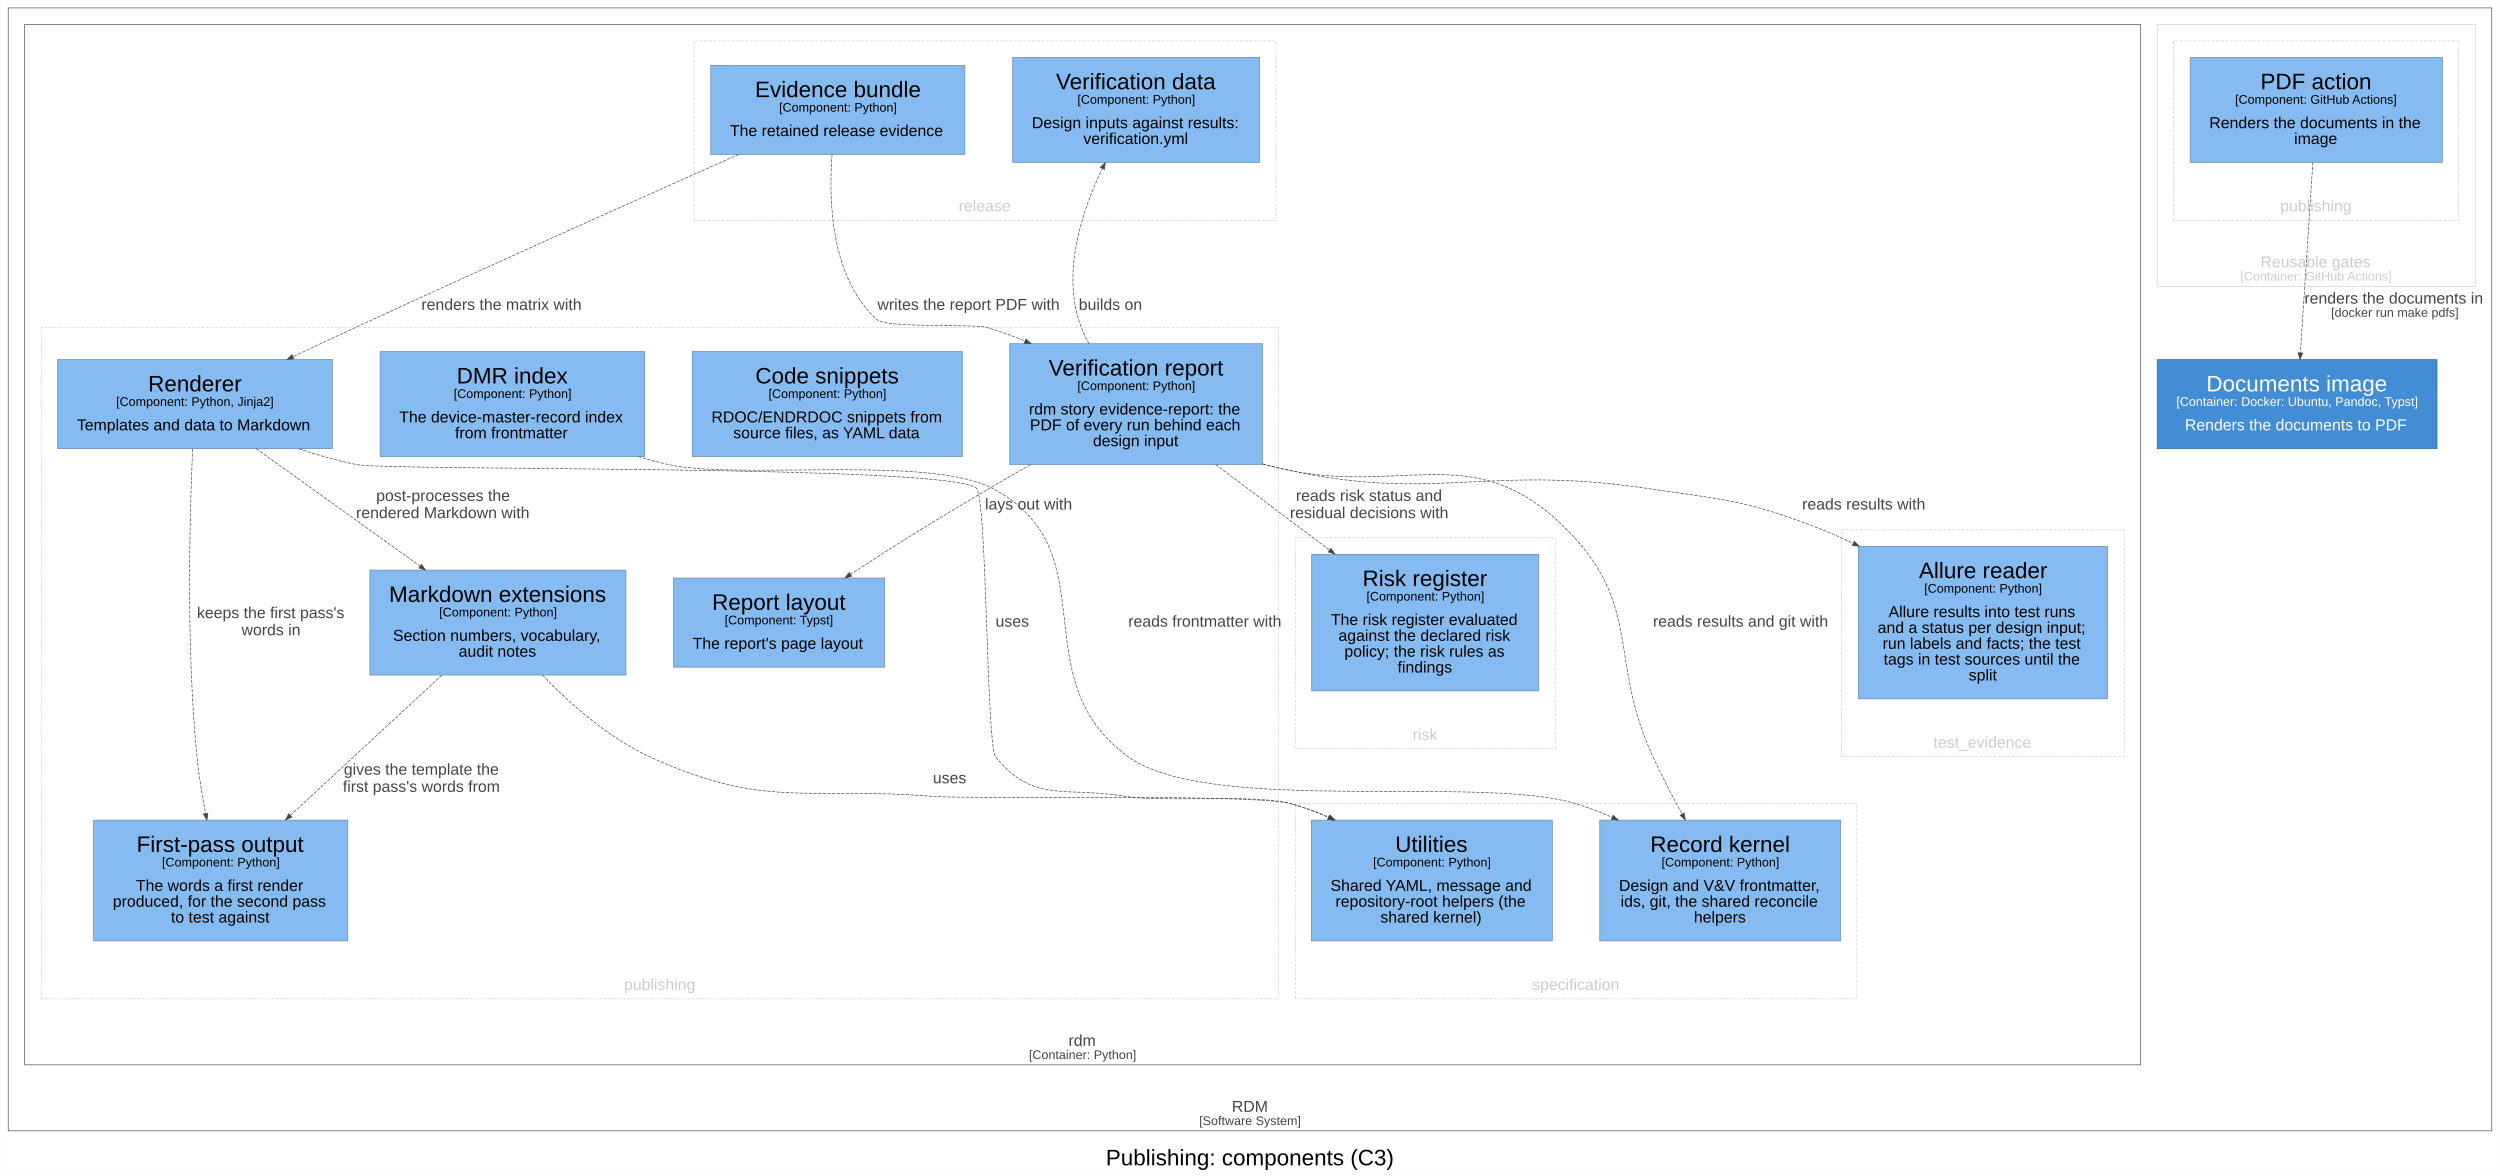
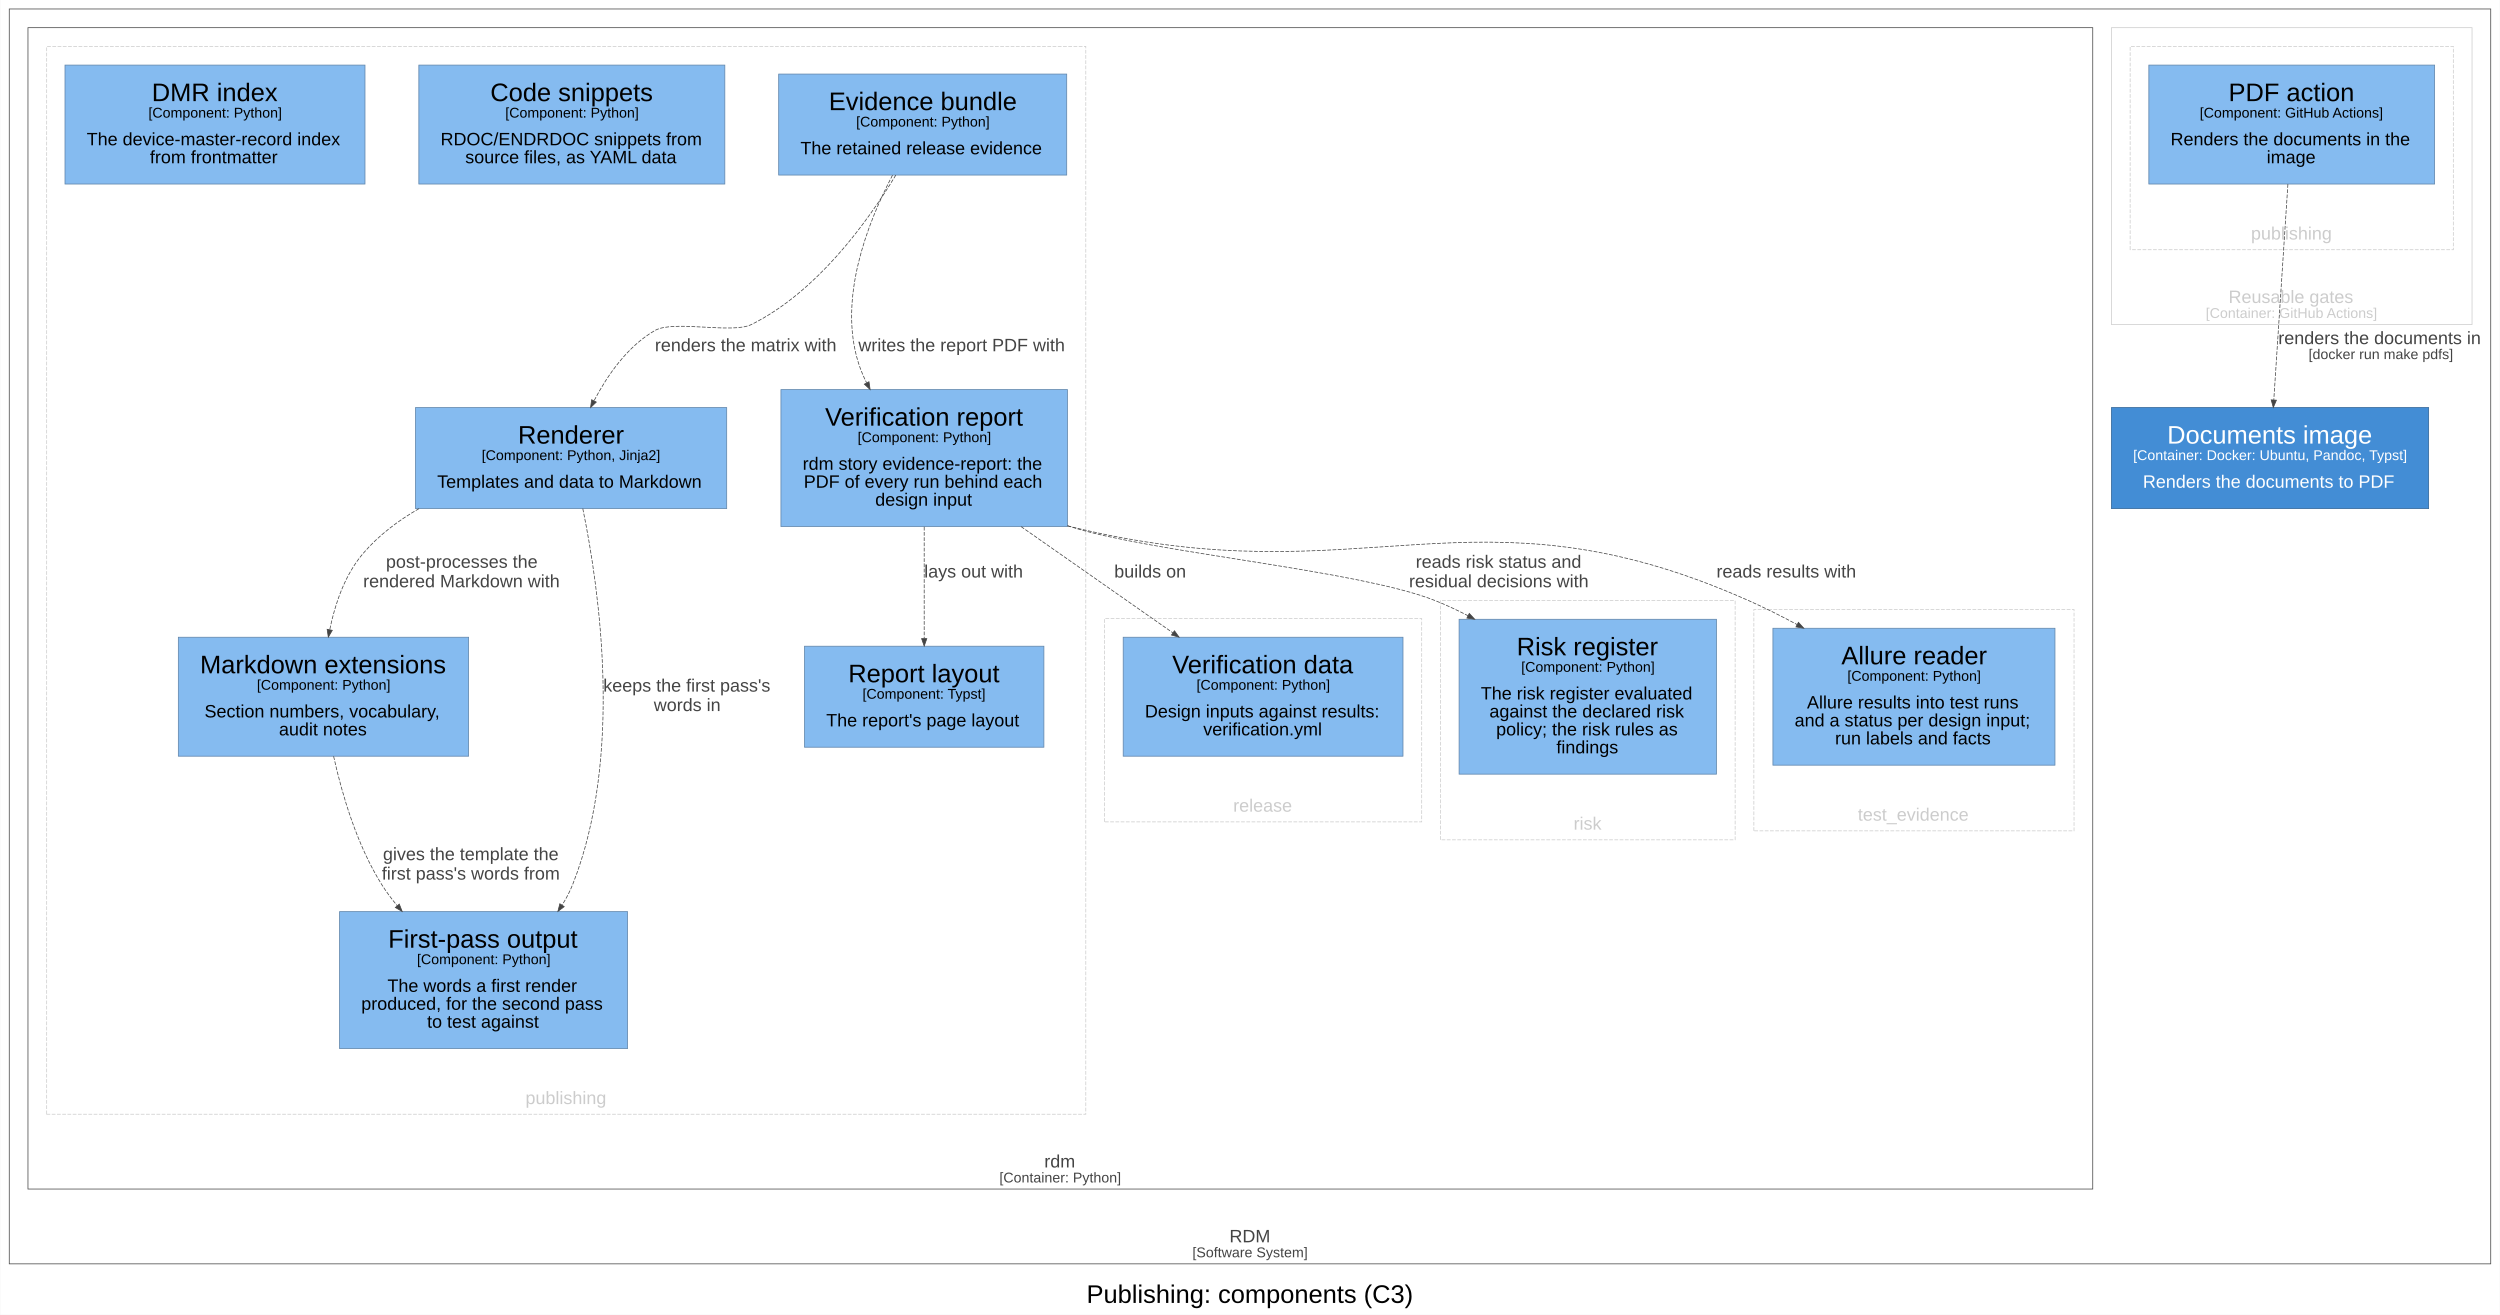
- <svg xmlns="http://www.w3.org/2000/svg" width="3787pt" height="1781pt" viewBox="0.00 0.00 3787.00 1781.40">
-   <g id="graph0" class="graph" transform="scale(1 1) rotate(0) translate(4 1777.4)">
-     <polygon fill="white" stroke="transparent" points="-4,4 -4,-1777.4 3783,-1777.4 3783,4 -4,4" />
-     <text text-anchor="start" x="1671" y="-11.8" font-family="Arial" font-size="34.00">Publishing: components (C3)</text>
+ <svg xmlns="http://www.w3.org/2000/svg" width="3341pt" height="1757pt" viewBox="0.00 0.00 3341.00 1757.40">
+   <g id="graph0" class="graph" transform="scale(1 1) rotate(0) translate(4 1753.4)">
+     <polygon fill="white" stroke="transparent" points="-4,4 -4,-1753.4 3337,-1753.4 3337,4 -4,4" />
+     <text text-anchor="start" x="1448" y="-11.8" font-family="Arial" font-size="34.00">Publishing: components (C3)</text>
    <g id="clust1" class="cluster">
-       <polygon fill="none" stroke="#444444" points="8,-64 8,-1765.4 3771,-1765.4 3771,-64 8,-64" />
-       <text text-anchor="start" x="1862" y="-92.8" font-family="Arial" font-size="24.00" fill="#444444">RDM</text>
-       <text text-anchor="start" x="1812.5" y="-72.8" font-family="Arial" font-size="19.00" fill="#444444">[Software System]</text>
+       <polygon fill="none" stroke="#444444" points="8,-64 8,-1741.4 3325,-1741.4 3325,-64 8,-64" />
+       <text text-anchor="start" x="1639" y="-92.8" font-family="Arial" font-size="24.00" fill="#444444">RDM</text>
+       <text text-anchor="start" x="1589.5" y="-72.8" font-family="Arial" font-size="19.00" fill="#444444">[Software System]</text>
    </g>
    <g id="clust2" class="cluster">
-       <polygon fill="none" stroke="#cccccc" points="3264,-1343.6 3264,-1740.4 3746,-1740.4 3746,-1343.6 3264,-1343.6" />
-       <text text-anchor="start" x="3420.5" y="-1372.4" font-family="Arial" font-size="24.00" fill="#cccccc">Reusable gates</text>
-       <text text-anchor="start" x="3390" y="-1352.4" font-family="Arial" font-size="19.00" fill="#cccccc">[Container: GitHub Actions]</text>
+       <polygon fill="none" stroke="#cccccc" points="2818,-1319.6 2818,-1716.4 3300,-1716.4 3300,-1319.6 2818,-1319.6" />
+       <text text-anchor="start" x="2974.5" y="-1348.4" font-family="Arial" font-size="24.00" fill="#cccccc">Reusable gates</text>
+       <text text-anchor="start" x="2944" y="-1328.4" font-family="Arial" font-size="19.00" fill="#cccccc">[Container: GitHub Actions]</text>
    </g>
    <g id="clust3" class="cluster">
-       <polygon fill="none" stroke="#cccccc" stroke-dasharray="5,2" points="3289,-1443.6 3289,-1715.4 3721,-1715.4 3721,-1443.6 3289,-1443.6" />
-       <text text-anchor="start" x="3450.5" y="-1457.2" font-family="Arial" font-size="24.00" fill="#cccccc">publishing</text>
+       <polygon fill="none" stroke="#cccccc" stroke-dasharray="5,2" points="2843,-1419.6 2843,-1691.4 3275,-1691.4 3275,-1419.6 2843,-1419.6" />
+       <text text-anchor="start" x="3004.5" y="-1433.2" font-family="Arial" font-size="24.00" fill="#cccccc">publishing</text>
    </g>
    <g id="clust4" class="cluster">
-       <polygon fill="none" stroke="#444444" points="33,-164 33,-1740.4 3239,-1740.4 3239,-164 33,-164" />
-       <text text-anchor="start" x="1614.5" y="-192.8" font-family="Arial" font-size="24.00" fill="#444444">rdm</text>
-       <text text-anchor="start" x="1554.5" y="-172.8" font-family="Arial" font-size="19.00" fill="#444444">[Container: Python]</text>
+       <polygon fill="none" stroke="#444444" points="33,-164 33,-1716.4 2793,-1716.4 2793,-164 33,-164" />
+       <text text-anchor="start" x="1391.5" y="-192.8" font-family="Arial" font-size="24.00" fill="#444444">rdm</text>
+       <text text-anchor="start" x="1331.5" y="-172.8" font-family="Arial" font-size="19.00" fill="#444444">[Container: Python]</text>
    </g>
    <g id="clust5" class="cluster">
-       <polygon fill="none" stroke="#cccccc" stroke-dasharray="5,2" points="58,-264 58,-1281.6 1933,-1281.6 1933,-264 58,-264" />
-       <text text-anchor="start" x="941" y="-277.6" font-family="Arial" font-size="24.00" fill="#cccccc">publishing</text>
+       <polygon fill="none" stroke="#cccccc" stroke-dasharray="5,2" points="58,-264 58,-1691.4 1447,-1691.4 1447,-264 58,-264" />
+       <text text-anchor="start" x="698" y="-277.6" font-family="Arial" font-size="24.00" fill="#cccccc">publishing</text>
    </g>
    <g id="clust6" class="cluster">
-       <polygon fill="none" stroke="#cccccc" stroke-dasharray="5,2" points="1047,-1443.6 1047,-1715.4 1929,-1715.4 1929,-1443.6 1047,-1443.6" />
-       <text text-anchor="start" x="1448" y="-1457.2" font-family="Arial" font-size="24.00" fill="#cccccc">release</text>
+       <polygon fill="none" stroke="#cccccc" stroke-dasharray="5,2" points="1472,-654.8 1472,-926.6 1896,-926.6 1896,-654.8 1472,-654.8" />
+       <text text-anchor="start" x="1644" y="-668.4" font-family="Arial" font-size="24.00" fill="#cccccc">release</text>
    </g>
    <g id="clust7" class="cluster">
-       <polygon fill="none" stroke="#cccccc" stroke-dasharray="5,2" points="1958,-642.8 1958,-962.6 2352,-962.6 2352,-642.8 1958,-642.8" />
-       <text text-anchor="start" x="2136" y="-656.4" font-family="Arial" font-size="24.00" fill="#cccccc">risk</text>
+       <polygon fill="none" stroke="#cccccc" stroke-dasharray="5,2" points="1921,-630.8 1921,-950.6 2315,-950.6 2315,-630.8 1921,-630.8" />
+       <text text-anchor="start" x="2099" y="-644.4" font-family="Arial" font-size="24.00" fill="#cccccc">risk</text>
    </g>
    <g id="clust8" class="cluster">
-       <polygon fill="none" stroke="#cccccc" stroke-dasharray="5,2" points="1958,-264 1958,-559.8 2809,-559.8 2809,-264 1958,-264" />
-       <text text-anchor="start" x="2317" y="-277.6" font-family="Arial" font-size="24.00" fill="#cccccc">specification</text>
+       <polygon fill="none" stroke="#cccccc" stroke-dasharray="5,2" points="2340,-642.8 2340,-938.6 2768,-938.6 2768,-642.8 2340,-642.8" />
+       <text text-anchor="start" x="2479" y="-656.4" font-family="Arial" font-size="24.00" fill="#cccccc">test_evidence</text>
    </g>
-     <g id="clust9" class="cluster">
-       <polygon fill="none" stroke="#cccccc" stroke-dasharray="5,2" points="2786,-630.8 2786,-974.6 3214,-974.6 3214,-630.8 2786,-630.8" />
-       <text text-anchor="start" x="2925" y="-644.4" font-family="Arial" font-size="24.00" fill="#cccccc">test_evidence</text>
+     <g id="50" class="node">
+       <polygon fill="#85bbf0" stroke="#5d82a8" points="3250,-1666.4 2868,-1666.4 2868,-1507.4 3250,-1507.4 3250,-1666.4" />
+       <text text-anchor="start" x="2974.5" y="-1618.2" font-family="Arial" font-size="34.00" fill="#000000">PDF action</text>
+       <text text-anchor="start" x="2936" y="-1596.2" font-family="Arial" font-size="19.00" fill="#000000">[Component: GitHub Actions]</text>
+       <text text-anchor="start" x="2897" y="-1559.2" font-family="Arial" font-size="24.00" fill="#000000">Renders the documents in the</text>
+       <text text-anchor="start" x="3025.5" y="-1535.2" font-family="Arial" font-size="24.00" fill="#000000">image</text>
    </g>
-     <g id="48" class="node">
-       <polygon fill="#85bbf0" stroke="#5d82a8" points="3696,-1690.4 3314,-1690.4 3314,-1531.4 3696,-1531.4 3696,-1690.4" />
-       <text text-anchor="start" x="3420.5" y="-1642.2" font-family="Arial" font-size="34.00" fill="#000000">PDF action</text>
-       <text text-anchor="start" x="3382" y="-1620.2" font-family="Arial" font-size="19.00" fill="#000000">[Component: GitHub Actions]</text>
-       <text text-anchor="start" x="3343" y="-1583.2" font-family="Arial" font-size="24.00" fill="#000000">Renders the documents in the</text>
-       <text text-anchor="start" x="3471.5" y="-1559.2" font-family="Arial" font-size="24.00" fill="#000000">image</text>
+     <g id="53" class="node">
+       <polygon fill="#438dd5" stroke="#2e6295" points="3242,-1208.6 2818,-1208.6 2818,-1073.6 3242,-1073.6 3242,-1208.6" />
+       <text text-anchor="start" x="2892.5" y="-1160.4" font-family="Arial" font-size="34.00" fill="#ffffff">Documents image</text>
+       <text text-anchor="start" x="2847" y="-1138.4" font-family="Arial" font-size="19.00" fill="#ffffff">[Container: Docker: Ubuntu, Pandoc, Typst]</text>
+       <text text-anchor="start" x="2860" y="-1101.4" font-family="Arial" font-size="24.00" fill="#ffffff">Renders the documents to PDF</text>
    </g>
-     <g id="51" class="node">
-       <polygon fill="#438dd5" stroke="#2e6295" points="3688,-1232.6 3264,-1232.6 3264,-1097.6 3688,-1097.6 3688,-1232.6" />
-       <text text-anchor="start" x="3338.5" y="-1184.4" font-family="Arial" font-size="34.00" fill="#ffffff">Documents image</text>
-       <text text-anchor="start" x="3293" y="-1162.4" font-family="Arial" font-size="19.00" fill="#ffffff">[Container: Docker: Ubuntu, Pandoc, Typst]</text>
-       <text text-anchor="start" x="3306" y="-1125.4" font-family="Arial" font-size="24.00" fill="#ffffff">Renders the documents to PDF</text>
+     <g id="139" class="edge">
+       <path fill="none" stroke="#444444" stroke-dasharray="5,2" d="M3053.87,-1507.32C3048.55,-1425.91 3040.29,-1299.51 3035.01,-1218.79" />
+       <polygon fill="#444444" stroke="#444444" points="3038.5,-1218.45 3034.35,-1208.7 3031.51,-1218.9 3038.5,-1218.45" />
+       <text text-anchor="start" x="3041" y="-1293.4" font-family="Arial" font-size="24.00" fill="#444444">renders the documents in</text>
+       <text text-anchor="start" x="3081.5" y="-1273.4" font-family="Arial" font-size="19.00" fill="#444444">[docker run make pdfs]</text>
+     </g>
+     <g id="31" class="node">
+       <polygon fill="#85bbf0" stroke="#5d82a8" points="967,-1208.6 551,-1208.6 551,-1073.6 967,-1073.6 967,-1208.6" />
+       <text text-anchor="start" x="688" y="-1160.4" font-family="Arial" font-size="34.00" fill="#000000">Renderer</text>
+       <text text-anchor="start" x="639.5" y="-1138.4" font-family="Arial" font-size="19.00" fill="#000000">[Component: Python, Jinja2]</text>
+       <text text-anchor="start" x="580" y="-1101.4" font-family="Arial" font-size="24.00" fill="#000000">Templates and data to Markdown</text>
+     </g>
+     <g id="32" class="node">
+       <polygon fill="#85bbf0" stroke="#5d82a8" points="622,-901.6 234,-901.6 234,-742.6 622,-742.6 622,-901.6" />
+       <text text-anchor="start" x="263" y="-853.4" font-family="Arial" font-size="34.00" fill="#000000">Markdown extensions</text>
+       <text text-anchor="start" x="339" y="-831.4" font-family="Arial" font-size="19.00" fill="#000000">[Component: Python]</text>
+       <text text-anchor="start" x="269" y="-794.4" font-family="Arial" font-size="24.00" fill="#000000">Section numbers, vocabulary,</text>
+       <text text-anchor="start" x="368.5" y="-770.4" font-family="Arial" font-size="24.00" fill="#000000">audit notes</text>
+     </g>
+     <g id="136" class="edge">
+       <path fill="none" stroke="#444444" stroke-dasharray="5,2" d="M555.67,-1073.51C527.72,-1057.41 501.59,-1037.68 481,-1013.6 456.83,-985.34 443.63,-946.9 436.44,-911.94" />
+       <polygon fill="#444444" stroke="#444444" points="439.79,-910.87 434.48,-901.71 432.92,-912.19 439.79,-910.87" />
+       <text text-anchor="start" x="511.5" y="-994.4" font-family="Arial" font-size="24.00" fill="#444444">post-processes the</text>
+       <text text-anchor="start" x="481" y="-968.4" font-family="Arial" font-size="24.00" fill="#444444">rendered Markdown with</text>
+     </g>
+     <g id="33" class="node">
+       <polygon fill="#85bbf0" stroke="#5d82a8" points="834.5,-534.8 449.5,-534.8 449.5,-351.8 834.5,-351.8 834.5,-534.8" />
+       <text text-anchor="start" x="514.5" y="-486.6" font-family="Arial" font-size="34.00" fill="#000000">First-pass output</text>
+       <text text-anchor="start" x="553" y="-464.6" font-family="Arial" font-size="19.00" fill="#000000">[Component: Python]</text>
+       <text text-anchor="start" x="513.5" y="-427.6" font-family="Arial" font-size="24.00" fill="#000000">The words a first render</text>
+       <text text-anchor="start" x="478.5" y="-403.6" font-family="Arial" font-size="24.00" fill="#000000">produced, for the second pass</text>
+       <text text-anchor="start" x="566.5" y="-379.6" font-family="Arial" font-size="24.00" fill="#000000">to test against</text>
+     </g>
+     <g id="137" class="edge">
+       <path fill="none" stroke="#444444" stroke-dasharray="5,2" d="M774.65,-1073.57C797.08,-964.19 828.66,-741.47 761,-570.8 757.29,-561.45 752.53,-552.38 747.05,-543.69" />
+       <polygon fill="#444444" stroke="#444444" points="749.8,-541.5 741.34,-535.12 743.97,-545.38 749.8,-541.5" />
+       <text text-anchor="start" x="802" y="-828.9" font-family="Arial" font-size="24.00" fill="#444444">keeps the first pass's</text>
+       <text text-anchor="start" x="869.5" y="-802.9" font-family="Arial" font-size="24.00" fill="#444444">words in</text>
    </g>
    <g id="138" class="edge">
-       <path fill="none" stroke="#444444" stroke-dasharray="5,2" d="M3499.87,-1531.32C3494.55,-1449.91 3486.29,-1323.51 3481.01,-1242.79" />
-       <polygon fill="#444444" stroke="#444444" points="3484.5,-1242.45 3480.35,-1232.7 3477.51,-1242.9 3484.5,-1242.45" />
-       <text text-anchor="start" x="3487" y="-1317.4" font-family="Arial" font-size="24.00" fill="#444444">renders the documents in</text>
-       <text text-anchor="start" x="3527.5" y="-1297.4" font-family="Arial" font-size="19.00" fill="#444444">[docker run make pdfs]</text>
-     </g>
-     <g id="30" class="node">
-       <polygon fill="#85bbf0" stroke="#5d82a8" points="499,-1232.6 83,-1232.6 83,-1097.6 499,-1097.6 499,-1232.6" />
-       <text text-anchor="start" x="220" y="-1184.4" font-family="Arial" font-size="34.00" fill="#000000">Renderer</text>
-       <text text-anchor="start" x="171.5" y="-1162.4" font-family="Arial" font-size="19.00" fill="#000000">[Component: Python, Jinja2]</text>
-       <text text-anchor="start" x="112" y="-1125.4" font-family="Arial" font-size="24.00" fill="#000000">Templates and data to Markdown</text>
-     </g>
-     <g id="31" class="node">
-       <polygon fill="#85bbf0" stroke="#5d82a8" points="944,-913.6 556,-913.6 556,-754.6 944,-754.6 944,-913.6" />
-       <text text-anchor="start" x="585" y="-865.4" font-family="Arial" font-size="34.00" fill="#000000">Markdown extensions</text>
-       <text text-anchor="start" x="661" y="-843.4" font-family="Arial" font-size="19.00" fill="#000000">[Component: Python]</text>
-       <text text-anchor="start" x="591" y="-806.4" font-family="Arial" font-size="24.00" fill="#000000">Section numbers, vocabulary,</text>
-       <text text-anchor="start" x="690.5" y="-782.4" font-family="Arial" font-size="24.00" fill="#000000">audit notes</text>
-     </g>
-     <g id="135" class="edge">
-       <path fill="none" stroke="#444444" stroke-dasharray="5,2" d="M383.89,-1097.52C455.41,-1046.25 554.78,-975.03 631.94,-919.72" />
-       <polygon fill="#444444" stroke="#444444" points="634.2,-922.41 640.29,-913.74 630.12,-916.72 634.2,-922.41" />
-       <text text-anchor="start" x="565.5" y="-1018.4" font-family="Arial" font-size="24.00" fill="#444444">post-processes the</text>
-       <text text-anchor="start" x="535" y="-992.4" font-family="Arial" font-size="24.00" fill="#444444">rendered Markdown with</text>
-     </g>
-     <g id="32" class="node">
-       <polygon fill="#85bbf0" stroke="#5d82a8" points="522.5,-534.8 137.5,-534.8 137.5,-351.8 522.5,-351.8 522.5,-534.8" />
-       <text text-anchor="start" x="202.5" y="-486.6" font-family="Arial" font-size="34.00" fill="#000000">First-pass output</text>
-       <text text-anchor="start" x="241" y="-464.6" font-family="Arial" font-size="19.00" fill="#000000">[Component: Python]</text>
-       <text text-anchor="start" x="201.5" y="-427.6" font-family="Arial" font-size="24.00" fill="#000000">The words a first render</text>
-       <text text-anchor="start" x="166.5" y="-403.6" font-family="Arial" font-size="24.00" fill="#000000">produced, for the second pass</text>
-       <text text-anchor="start" x="254.5" y="-379.6" font-family="Arial" font-size="24.00" fill="#000000">to test against</text>
-     </g>
-     <g id="136" class="edge">
-       <path fill="none" stroke="#444444" stroke-dasharray="5,2" d="M287.43,-1097.38C282.91,-996.21 277.53,-798.04 294,-630.8 296.76,-602.74 301.7,-572.62 307.04,-544.95" />
-       <polygon fill="#444444" stroke="#444444" points="310.53,-545.36 309.03,-534.87 303.66,-544.01 310.53,-545.36" />
-       <text text-anchor="start" x="294" y="-840.9" font-family="Arial" font-size="24.00" fill="#444444">keeps the first pass's</text>
-       <text text-anchor="start" x="361.5" y="-814.9" font-family="Arial" font-size="24.00" fill="#444444">words in</text>
-     </g>
-     <g id="7" class="node">
-       <polygon fill="#85bbf0" stroke="#5d82a8" points="2347.5,-534.8 1982.5,-534.8 1982.5,-351.8 2347.5,-351.8 2347.5,-534.8" />
-       <text text-anchor="start" x="2109.5" y="-486.6" font-family="Arial" font-size="34.00" fill="#000000">Utilities</text>
-       <text text-anchor="start" x="2076" y="-464.6" font-family="Arial" font-size="19.00" fill="#000000">[Component: Python]</text>
-       <text text-anchor="start" x="2011.5" y="-427.6" font-family="Arial" font-size="24.00" fill="#000000">Shared YAML, message and</text>
-       <text text-anchor="start" x="2019" y="-403.6" font-family="Arial" font-size="24.00" fill="#000000">repository-root helpers (the</text>
-       <text text-anchor="start" x="2087" y="-379.6" font-family="Arial" font-size="24.00" fill="#000000">shared kernel)</text>
-     </g>
-     <g id="96" class="edge">
-       <path fill="none" stroke="#444444" stroke-dasharray="5,2" d="M448.36,-1097.5C476.75,-1087.87 506.42,-1079.3 535,-1073.6 586.25,-1063.39 1437.44,-1073.94 1475,-1037.6 1491.28,-1021.84 1489.87,-648.51 1504,-630.8 1561.06,-559.24 1610.79,-586.27 1701,-570.8 1755.81,-561.4 1897.4,-574.6 1951,-559.8 1970.15,-554.51 1989.49,-547.27 2008.3,-538.96" />
-       <polygon fill="#444444" stroke="#444444" points="2009.82,-542.11 2017.49,-534.8 2006.93,-535.74 2009.82,-542.11" />
-       <text text-anchor="start" x="1504" y="-827.9" font-family="Arial" font-size="24.00" fill="#444444">uses</text>
-     </g>
-     <g id="137" class="edge">
-       <path fill="none" stroke="#444444" stroke-dasharray="5,2" d="M665.01,-754.42C598.86,-693.19 506.71,-607.88 435.79,-542.23" />
-       <polygon fill="#444444" stroke="#444444" points="437.84,-539.36 428.12,-535.13 433.08,-544.5 437.84,-539.36" />
-       <text text-anchor="start" x="516.5" y="-603.6" font-family="Arial" font-size="24.00" fill="#444444">gives the template the</text>
-       <text text-anchor="start" x="515" y="-577.6" font-family="Arial" font-size="24.00" fill="#444444">first pass's words from</text>
-     </g>
-     <g id="97" class="edge">
-       <path fill="none" stroke="#444444" stroke-dasharray="5,2" d="M817.37,-754.51C859.51,-710.75 917.53,-659.46 980,-630.8 1154.98,-550.51 1217.09,-586.11 1409,-570.8 1469.04,-566.01 1892.75,-575.15 1951,-559.8 1970.47,-554.67 1990.12,-547.44 2009.19,-539.08" />
-       <polygon fill="#444444" stroke="#444444" points="2010.83,-542.18 2018.51,-534.88 2007.95,-535.8 2010.83,-542.18" />
-       <text text-anchor="start" x="1409" y="-590.6" font-family="Arial" font-size="24.00" fill="#444444">uses</text>
-     </g>
-     <g id="33" class="node">
-       <polygon fill="#85bbf0" stroke="#5d82a8" points="1453.5,-1244.6 1044.5,-1244.6 1044.5,-1085.6 1453.5,-1085.6 1453.5,-1244.6" />
-       <text text-anchor="start" x="1140" y="-1196.4" font-family="Arial" font-size="34.00" fill="#000000">Code snippets</text>
-       <text text-anchor="start" x="1160" y="-1174.4" font-family="Arial" font-size="19.00" fill="#000000">[Component: Python]</text>
-       <text text-anchor="start" x="1073.5" y="-1137.4" font-family="Arial" font-size="24.00" fill="#000000">RDOC/ENDRDOC snippets from</text>
-       <text text-anchor="start" x="1106.5" y="-1113.4" font-family="Arial" font-size="24.00" fill="#000000">source files, as YAML data</text>
+       <path fill="none" stroke="#444444" stroke-dasharray="5,2" d="M441.55,-742.48C453,-690.8 472.96,-623.28 506,-570.8 512.05,-561.2 519,-551.84 526.5,-542.85" />
+       <polygon fill="#444444" stroke="#444444" points="529.34,-544.91 533.22,-535.05 524.04,-540.34 529.34,-544.91" />
+       <text text-anchor="start" x="507.5" y="-603.6" font-family="Arial" font-size="24.00" fill="#444444">gives the template the</text>
+       <text text-anchor="start" x="506" y="-577.6" font-family="Arial" font-size="24.00" fill="#444444">first pass's words from</text>
    </g>
    <g id="34" class="node">
-       <polygon fill="#85bbf0" stroke="#5d82a8" points="972.5,-1244.6 571.5,-1244.6 571.5,-1085.6 972.5,-1085.6 972.5,-1244.6" />
-       <text text-anchor="start" x="687.5" y="-1196.4" font-family="Arial" font-size="34.00" fill="#000000">DMR index</text>
-       <text text-anchor="start" x="683" y="-1174.4" font-family="Arial" font-size="19.00" fill="#000000">[Component: Python]</text>
-       <text text-anchor="start" x="600.5" y="-1137.4" font-family="Arial" font-size="24.00" fill="#000000">The device-master-record index</text>
-       <text text-anchor="start" x="685" y="-1113.4" font-family="Arial" font-size="24.00" fill="#000000">from frontmatter</text>
+       <polygon fill="#85bbf0" stroke="#5d82a8" points="1421.5,-1654.4 1036.5,-1654.4 1036.5,-1519.4 1421.5,-1519.4 1421.5,-1654.4" />
+       <text text-anchor="start" x="1103.5" y="-1606.2" font-family="Arial" font-size="34.00" fill="#000000">Evidence bundle</text>
+       <text text-anchor="start" x="1140" y="-1584.2" font-family="Arial" font-size="19.00" fill="#000000">[Component: Python]</text>
+       <text text-anchor="start" x="1065.5" y="-1547.2" font-family="Arial" font-size="24.00" fill="#000000">The retained release evidence</text>
    </g>
-     <g id="6" class="node">
-       <polygon fill="#85bbf0" stroke="#5d82a8" points="2784.5,-534.8 2419.5,-534.8 2419.5,-351.8 2784.5,-351.8 2784.5,-534.8" />
-       <text text-anchor="start" x="2496" y="-486.6" font-family="Arial" font-size="34.00" fill="#000000">Record kernel</text>
-       <text text-anchor="start" x="2513" y="-464.6" font-family="Arial" font-size="19.00" fill="#000000">[Component: Python]</text>
-       <text text-anchor="start" x="2448.5" y="-427.6" font-family="Arial" font-size="24.00" fill="#000000">Design and V&amp;V frontmatter,</text>
-       <text text-anchor="start" x="2451" y="-403.6" font-family="Arial" font-size="24.00" fill="#000000">ids, git, the shared reconcile</text>
-       <text text-anchor="start" x="2562" y="-379.6" font-family="Arial" font-size="24.00" fill="#000000">helpers</text>
+     <g id="113" class="edge">
+       <path fill="none" stroke="#444444" stroke-dasharray="5,2" d="M1193.04,-1519.36C1154.55,-1455.61 1087.09,-1362.89 1000,-1319.6 974.28,-1306.82 895.86,-1325.98 871,-1311.6 834.71,-1290.61 807.97,-1252.56 789.74,-1217.83" />
+       <polygon fill="#444444" stroke="#444444" points="792.7,-1215.94 785.05,-1208.61 786.46,-1219.11 792.7,-1215.94" />
+       <text text-anchor="start" x="871" y="-1283.9" font-family="Arial" font-size="24.00" fill="#444444">renders the matrix with</text>
    </g>
-     <g id="95" class="edge">
-       <path fill="none" stroke="#444444" stroke-dasharray="5,2" d="M962.79,-1085.6C977.93,-1081.01 993.12,-1076.92 1008,-1073.6 1114.77,-1049.76 1402.05,-1088.29 1499,-1037.6 1678.6,-943.7 1540.74,-749.51 1705,-630.8 1827.78,-542.07 2238.05,-603.82 2383,-559.8 2401.3,-554.24 2419.85,-547.13 2438.02,-539.17" />
-       <polygon fill="#444444" stroke="#444444" points="2439.79,-542.21 2447.48,-534.93 2436.93,-535.82 2439.79,-542.21" />
-       <text text-anchor="start" x="1705" y="-827.9" font-family="Arial" font-size="24.00" fill="#444444">reads frontmatter with</text>
+     <g id="37" class="node">
+       <polygon fill="#85bbf0" stroke="#5d82a8" points="1422.5,-1232.6 1039.5,-1232.6 1039.5,-1049.6 1422.5,-1049.6 1422.5,-1232.6" />
+       <text text-anchor="start" x="1098.5" y="-1184.4" font-family="Arial" font-size="34.00" fill="#000000">Verification report</text>
+       <text text-anchor="start" x="1142" y="-1162.4" font-family="Arial" font-size="19.00" fill="#000000">[Component: Python]</text>
+       <text text-anchor="start" x="1068.5" y="-1125.4" font-family="Arial" font-size="24.00" fill="#000000">rdm story evidence-report: the</text>
+       <text text-anchor="start" x="1070" y="-1101.4" font-family="Arial" font-size="24.00" fill="#000000">PDF of every run behind each</text>
+       <text text-anchor="start" x="1165.5" y="-1077.4" font-family="Arial" font-size="24.00" fill="#000000">design input</text>
+     </g>
+     <g id="111" class="edge">
+       <path fill="none" stroke="#444444" stroke-dasharray="5,2" d="M1188.65,-1519.22C1154.85,-1454.71 1116.1,-1354.37 1143,-1268.6 1145.85,-1259.51 1149.61,-1250.49 1153.98,-1241.72" />
+       <polygon fill="#444444" stroke="#444444" points="1157.18,-1243.14 1158.73,-1232.66 1150.99,-1239.89 1157.18,-1243.14" />
+       <text text-anchor="start" x="1143" y="-1283.9" font-family="Arial" font-size="24.00" fill="#444444">writes the report PDF with</text>
    </g>
    <g id="35" class="node">
-       <polygon fill="#85bbf0" stroke="#5d82a8" points="1908.5,-1256.6 1525.5,-1256.6 1525.5,-1073.6 1908.5,-1073.6 1908.5,-1256.6" />
-       <text text-anchor="start" x="1584.5" y="-1208.4" font-family="Arial" font-size="34.00" fill="#000000">Verification report</text>
-       <text text-anchor="start" x="1628" y="-1186.4" font-family="Arial" font-size="19.00" fill="#000000">[Component: Python]</text>
-       <text text-anchor="start" x="1554.5" y="-1149.4" font-family="Arial" font-size="24.00" fill="#000000">rdm story evidence-report: the</text>
-       <text text-anchor="start" x="1556" y="-1125.4" font-family="Arial" font-size="24.00" fill="#000000">PDF of every run behind each</text>
-       <text text-anchor="start" x="1651.5" y="-1101.4" font-family="Arial" font-size="24.00" fill="#000000">design input</text>
+       <polygon fill="#85bbf0" stroke="#5d82a8" points="964.5,-1666.4 555.5,-1666.4 555.5,-1507.4 964.5,-1507.4 964.5,-1666.4" />
+       <text text-anchor="start" x="651" y="-1618.2" font-family="Arial" font-size="34.00" fill="#000000">Code snippets</text>
+       <text text-anchor="start" x="671" y="-1596.2" font-family="Arial" font-size="19.00" fill="#000000">[Component: Python]</text>
+       <text text-anchor="start" x="584.5" y="-1559.2" font-family="Arial" font-size="24.00" fill="#000000">RDOC/ENDRDOC snippets from</text>
+       <text text-anchor="start" x="617.5" y="-1535.2" font-family="Arial" font-size="24.00" fill="#000000">source files, as YAML data</text>
    </g>
    <g id="36" class="node">
-       <polygon fill="#85bbf0" stroke="#5d82a8" points="1336,-901.6 1016,-901.6 1016,-766.6 1336,-766.6 1336,-901.6" />
-       <text text-anchor="start" x="1074.5" y="-853.4" font-family="Arial" font-size="34.00" fill="#000000">Report layout</text>
-       <text text-anchor="start" x="1093.5" y="-831.4" font-family="Arial" font-size="19.00" fill="#000000">[Component: Typst]</text>
-       <text text-anchor="start" x="1045" y="-794.4" font-family="Arial" font-size="24.00" fill="#000000">The report's page layout</text>
+       <polygon fill="#85bbf0" stroke="#5d82a8" points="483.5,-1666.4 82.5,-1666.4 82.5,-1507.4 483.5,-1507.4 483.5,-1666.4" />
+       <text text-anchor="start" x="198.5" y="-1618.2" font-family="Arial" font-size="34.00" fill="#000000">DMR index</text>
+       <text text-anchor="start" x="194" y="-1596.2" font-family="Arial" font-size="19.00" fill="#000000">[Component: Python]</text>
+       <text text-anchor="start" x="111.5" y="-1559.2" font-family="Arial" font-size="24.00" fill="#000000">The device-master-record index</text>
+       <text text-anchor="start" x="196" y="-1535.2" font-family="Arial" font-size="24.00" fill="#000000">from frontmatter</text>
+     </g>
+     <g id="38" class="node">
+       <polygon fill="#85bbf0" stroke="#5d82a8" points="1391,-889.6 1071,-889.6 1071,-754.6 1391,-754.6 1391,-889.6" />
+       <text text-anchor="start" x="1129.5" y="-841.4" font-family="Arial" font-size="34.00" fill="#000000">Report layout</text>
+       <text text-anchor="start" x="1148.5" y="-819.4" font-family="Arial" font-size="19.00" fill="#000000">[Component: Typst]</text>
+       <text text-anchor="start" x="1100" y="-782.4" font-family="Arial" font-size="24.00" fill="#000000">The report's page layout</text>
+     </g>
+     <g id="117" class="edge">
+       <path fill="none" stroke="#444444" stroke-dasharray="5,2" d="M1231,-1049.26C1231,-1002.07 1231,-945.04 1231,-900.05" />
+       <polygon fill="#444444" stroke="#444444" points="1234.5,-899.77 1231,-889.77 1227.5,-899.77 1234.5,-899.77" />
+       <text text-anchor="start" x="1231" y="-981.4" font-family="Arial" font-size="24.00" fill="#444444">lays out with</text>
+     </g>
+     <g id="20" class="node">
+       <polygon fill="#85bbf0" stroke="#5d82a8" points="1871,-901.6 1497,-901.6 1497,-742.6 1871,-742.6 1871,-901.6" />
+       <text text-anchor="start" x="1562.5" y="-853.4" font-family="Arial" font-size="34.00" fill="#000000">Verification data</text>
+       <text text-anchor="start" x="1595" y="-831.4" font-family="Arial" font-size="19.00" fill="#000000">[Component: Python]</text>
+       <text text-anchor="start" x="1526" y="-794.4" font-family="Arial" font-size="24.00" fill="#000000">Design inputs against results:</text>
+       <text text-anchor="start" x="1604" y="-770.4" font-family="Arial" font-size="24.00" fill="#000000">verification.yml</text>
+     </g>
+     <g id="114" class="edge">
+       <path fill="none" stroke="#444444" stroke-dasharray="5,2" d="M1360.51,-1049.47C1424.32,-1004.82 1500.8,-951.3 1563.36,-907.52" />
+       <polygon fill="#444444" stroke="#444444" points="1565.52,-910.28 1571.71,-901.68 1561.51,-904.55 1565.52,-910.28" />
+       <text text-anchor="start" x="1485" y="-981.4" font-family="Arial" font-size="24.00" fill="#444444">builds on</text>
+     </g>
+     <g id="26" class="node">
+       <polygon fill="#85bbf0" stroke="#5d82a8" points="2290,-925.6 1946,-925.6 1946,-718.6 2290,-718.6 2290,-925.6" />
+       <text text-anchor="start" x="2023" y="-877.4" font-family="Arial" font-size="34.00" fill="#000000">Risk register</text>
+       <text text-anchor="start" x="2029" y="-855.4" font-family="Arial" font-size="19.00" fill="#000000">[Component: Python]</text>
+       <text text-anchor="start" x="1975" y="-818.4" font-family="Arial" font-size="24.00" fill="#000000">The risk register evaluated</text>
+       <text text-anchor="start" x="1986.5" y="-794.4" font-family="Arial" font-size="24.00" fill="#000000">against the declared risk</text>
+       <text text-anchor="start" x="1995.5" y="-770.4" font-family="Arial" font-size="24.00" fill="#000000">policy; the risk rules as</text>
+       <text text-anchor="start" x="2076" y="-746.4" font-family="Arial" font-size="24.00" fill="#000000">findings</text>
    </g>
    <g id="116" class="edge">
-       <path fill="none" stroke="#444444" stroke-dasharray="5,2" d="M1556.76,-1073.47C1503.36,-1042.68 1443.79,-1007.69 1390,-974.6 1355.26,-953.23 1317.87,-929.22 1284.21,-907.21" />
-       <polygon fill="#444444" stroke="#444444" points="1286.02,-904.21 1275.74,-901.66 1282.18,-910.07 1286.02,-904.21" />
-       <text text-anchor="start" x="1488" y="-1005.4" font-family="Arial" font-size="24.00" fill="#444444">lays out with</text>
+       <path fill="none" stroke="#444444" stroke-dasharray="5,2" d="M1422.54,-1050.75C1423.69,-1050.36 1424.85,-1049.98 1426,-1049.6 1531.13,-1015.07 1811.21,-991.58 1914,-950.6 1928.62,-944.77 1943.35,-937.9 1957.85,-930.41" />
+       <polygon fill="#444444" stroke="#444444" points="1959.63,-933.43 1966.85,-925.67 1956.37,-927.24 1959.63,-933.43" />
+       <text text-anchor="start" x="1888" y="-994.4" font-family="Arial" font-size="24.00" fill="#444444">reads risk status and</text>
+       <text text-anchor="start" x="1879" y="-968.4" font-family="Arial" font-size="24.00" fill="#444444">residual decisions with</text>
    </g>
-     <g id="19" class="node">
-       <polygon fill="#85bbf0" stroke="#5d82a8" points="1904,-1690.4 1530,-1690.4 1530,-1531.4 1904,-1531.4 1904,-1690.4" />
-       <text text-anchor="start" x="1595.5" y="-1642.2" font-family="Arial" font-size="34.00" fill="#000000">Verification data</text>
-       <text text-anchor="start" x="1628" y="-1620.2" font-family="Arial" font-size="19.00" fill="#000000">[Component: Python]</text>
-       <text text-anchor="start" x="1559" y="-1583.2" font-family="Arial" font-size="24.00" fill="#000000">Design inputs against results:</text>
-       <text text-anchor="start" x="1637" y="-1559.2" font-family="Arial" font-size="24.00" fill="#000000">verification.yml</text>
+     <g id="22" class="node">
+       <polygon fill="#85bbf0" stroke="#5d82a8" points="2742.5,-913.6 2365.5,-913.6 2365.5,-730.6 2742.5,-730.6 2742.5,-913.6" />
+       <text text-anchor="start" x="2457" y="-865.4" font-family="Arial" font-size="34.00" fill="#000000">Allure reader</text>
+       <text text-anchor="start" x="2465" y="-843.4" font-family="Arial" font-size="19.00" fill="#000000">[Component: Python]</text>
+       <text text-anchor="start" x="2411" y="-806.4" font-family="Arial" font-size="24.00" fill="#000000">Allure results into test runs</text>
+       <text text-anchor="start" x="2394.5" y="-782.4" font-family="Arial" font-size="24.00" fill="#000000">and a status per design input;</text>
+       <text text-anchor="start" x="2448.5" y="-758.4" font-family="Arial" font-size="24.00" fill="#000000">run labels and facts</text>
    </g>
-     <g id="113" class="edge">
-       <path fill="none" stroke="#444444" stroke-dasharray="5,2" d="M1645.55,-1256.73C1639.23,-1268.3 1633.8,-1280.38 1630,-1292.6 1606.09,-1369.55 1634.95,-1458.04 1665.68,-1521.98" />
-       <polygon fill="#444444" stroke="#444444" points="1662.67,-1523.8 1670.22,-1531.24 1668.96,-1520.72 1662.67,-1523.8" />
-       <text text-anchor="start" x="1630" y="-1307.9" font-family="Arial" font-size="24.00" fill="#444444">builds on</text>
-     </g>
-     <g id="25" class="node">
-       <polygon fill="#85bbf0" stroke="#5d82a8" points="2327,-937.6 1983,-937.6 1983,-730.6 2327,-730.6 2327,-937.6" />
-       <text text-anchor="start" x="2060" y="-889.4" font-family="Arial" font-size="34.00" fill="#000000">Risk register</text>
-       <text text-anchor="start" x="2066" y="-867.4" font-family="Arial" font-size="19.00" fill="#000000">[Component: Python]</text>
-       <text text-anchor="start" x="2012" y="-830.4" font-family="Arial" font-size="24.00" fill="#000000">The risk register evaluated</text>
-       <text text-anchor="start" x="2023.5" y="-806.4" font-family="Arial" font-size="24.00" fill="#000000">against the declared risk</text>
-       <text text-anchor="start" x="2032.5" y="-782.4" font-family="Arial" font-size="24.00" fill="#000000">policy; the risk rules as</text>
-       <text text-anchor="start" x="2113" y="-758.4" font-family="Arial" font-size="24.00" fill="#000000">findings</text>
-     </g>
-     <g id="115" class="edge">
-       <path fill="none" stroke="#444444" stroke-dasharray="5,2" d="M1837.55,-1073.55C1890.9,-1033.48 1954.08,-986.02 2009.97,-944.04" />
-       <polygon fill="#444444" stroke="#444444" points="2012.27,-946.69 2018.16,-937.88 2008.07,-941.09 2012.27,-946.69" />
-       <text text-anchor="start" x="1959" y="-1018.4" font-family="Arial" font-size="24.00" fill="#444444">reads risk status and</text>
-       <text text-anchor="start" x="1950" y="-992.4" font-family="Arial" font-size="24.00" fill="#444444">residual decisions with</text>
-     </g>
-     <g id="114" class="edge">
-       <path fill="none" stroke="#444444" stroke-dasharray="5,2" d="M1908.76,-1074.54C1909.84,-1074.22 1910.92,-1073.91 1912,-1073.6 2112.3,-1016.57 2223.74,-1122.86 2370,-974.6 2484.72,-858.31 2431.75,-779.22 2500,-630.8 2513.22,-602.06 2529.02,-571.65 2544.19,-543.92" />
-       <polygon fill="#444444" stroke="#444444" points="2547.34,-545.46 2549.09,-535.02 2541.21,-542.09 2547.34,-545.46" />
-       <text text-anchor="start" x="2500" y="-827.9" font-family="Arial" font-size="24.00" fill="#444444">reads results and git with</text>
-     </g>
-     <g id="21" class="node">
-       <polygon fill="#85bbf0" stroke="#5d82a8" points="3188.5,-949.6 2811.5,-949.6 2811.5,-718.6 3188.5,-718.6 3188.5,-949.6" />
-       <text text-anchor="start" x="2903" y="-901.4" font-family="Arial" font-size="34.00" fill="#000000">Allure reader</text>
-       <text text-anchor="start" x="2911" y="-879.4" font-family="Arial" font-size="19.00" fill="#000000">[Component: Python]</text>
-       <text text-anchor="start" x="2857" y="-842.4" font-family="Arial" font-size="24.00" fill="#000000">Allure results into test runs</text>
-       <text text-anchor="start" x="2840.5" y="-818.4" font-family="Arial" font-size="24.00" fill="#000000">and a status per design input;</text>
-       <text text-anchor="start" x="2848" y="-794.4" font-family="Arial" font-size="24.00" fill="#000000">run labels and facts; the test</text>
-       <text text-anchor="start" x="2849.5" y="-770.4" font-family="Arial" font-size="24.00" fill="#000000">tags in test sources until the</text>
-       <text text-anchor="start" x="2978.5" y="-746.4" font-family="Arial" font-size="24.00" fill="#000000">split</text>
-     </g>
-     <g id="133" class="edge">
-       <path fill="none" stroke="#444444" stroke-dasharray="5,2" d="M1908.74,-1074.44C1909.83,-1074.16 1910.91,-1073.88 1912,-1073.6 2161.49,-1010.33 2235.39,-1075.29 2490,-1037.6 2610.61,-1019.75 2643.61,-1019.42 2757,-974.6 2772.41,-968.51 2788.02,-961.57 2803.51,-954.11" />
-       <polygon fill="#444444" stroke="#444444" points="2805.16,-957.2 2812.61,-949.67 2802.09,-950.91 2805.16,-957.2" />
-       <text text-anchor="start" x="2726" y="-1005.4" font-family="Arial" font-size="24.00" fill="#444444">reads results with</text>
-     </g>
-     <g id="20" class="node">
-       <polygon fill="#85bbf0" stroke="#5d82a8" points="1457.5,-1678.4 1072.5,-1678.4 1072.5,-1543.4 1457.5,-1543.4 1457.5,-1678.4" />
-       <text text-anchor="start" x="1139.5" y="-1630.2" font-family="Arial" font-size="34.00" fill="#000000">Evidence bundle</text>
-       <text text-anchor="start" x="1176" y="-1608.2" font-family="Arial" font-size="19.00" fill="#000000">[Component: Python]</text>
-       <text text-anchor="start" x="1101.5" y="-1571.2" font-family="Arial" font-size="24.00" fill="#000000">The retained release evidence</text>
-     </g>
-     <g id="111" class="edge">
-       <path fill="none" stroke="#444444" stroke-dasharray="5,2" d="M1114.67,-1543.32C966.8,-1477.59 734.83,-1373.82 535,-1281.6 504.11,-1267.35 471.12,-1251.89 439.71,-1237.06" />
-       <polygon fill="#444444" stroke="#444444" points="440.99,-1233.79 430.46,-1232.69 438,-1240.12 440.99,-1233.79" />
-       <text text-anchor="start" x="634" y="-1307.9" font-family="Arial" font-size="24.00" fill="#444444">renders the matrix with</text>
-     </g>
-     <g id="109" class="edge">
-       <path fill="none" stroke="#444444" stroke-dasharray="5,2" d="M1256.26,-1543.38C1250.79,-1470.12 1255.16,-1354.53 1325,-1292.6 1338.66,-1280.48 1471.39,-1286.44 1489,-1281.6 1508.85,-1276.15 1529,-1268.88 1548.69,-1260.63" />
-       <polygon fill="#444444" stroke="#444444" points="1550.18,-1263.8 1558,-1256.64 1547.43,-1257.36 1550.18,-1263.8" />
-       <text text-anchor="start" x="1325" y="-1307.9" font-family="Arial" font-size="24.00" fill="#444444">writes the report PDF with</text>
+     <g id="134" class="edge">
+       <path fill="none" stroke="#444444" stroke-dasharray="5,2" d="M1422.74,-1050.42C1423.82,-1050.14 1424.91,-1049.87 1426,-1049.6 1819.64,-952.23 1962.51,-1115.44 2333,-950.6 2354.43,-941.06 2376.45,-930.02 2397.9,-918.5" />
+       <polygon fill="#444444" stroke="#444444" points="2399.61,-921.55 2406.73,-913.71 2396.27,-915.4 2399.61,-921.55" />
+       <text text-anchor="start" x="2290" y="-981.4" font-family="Arial" font-size="24.00" fill="#444444">reads results with</text>
    </g>
  </g>
</svg>
